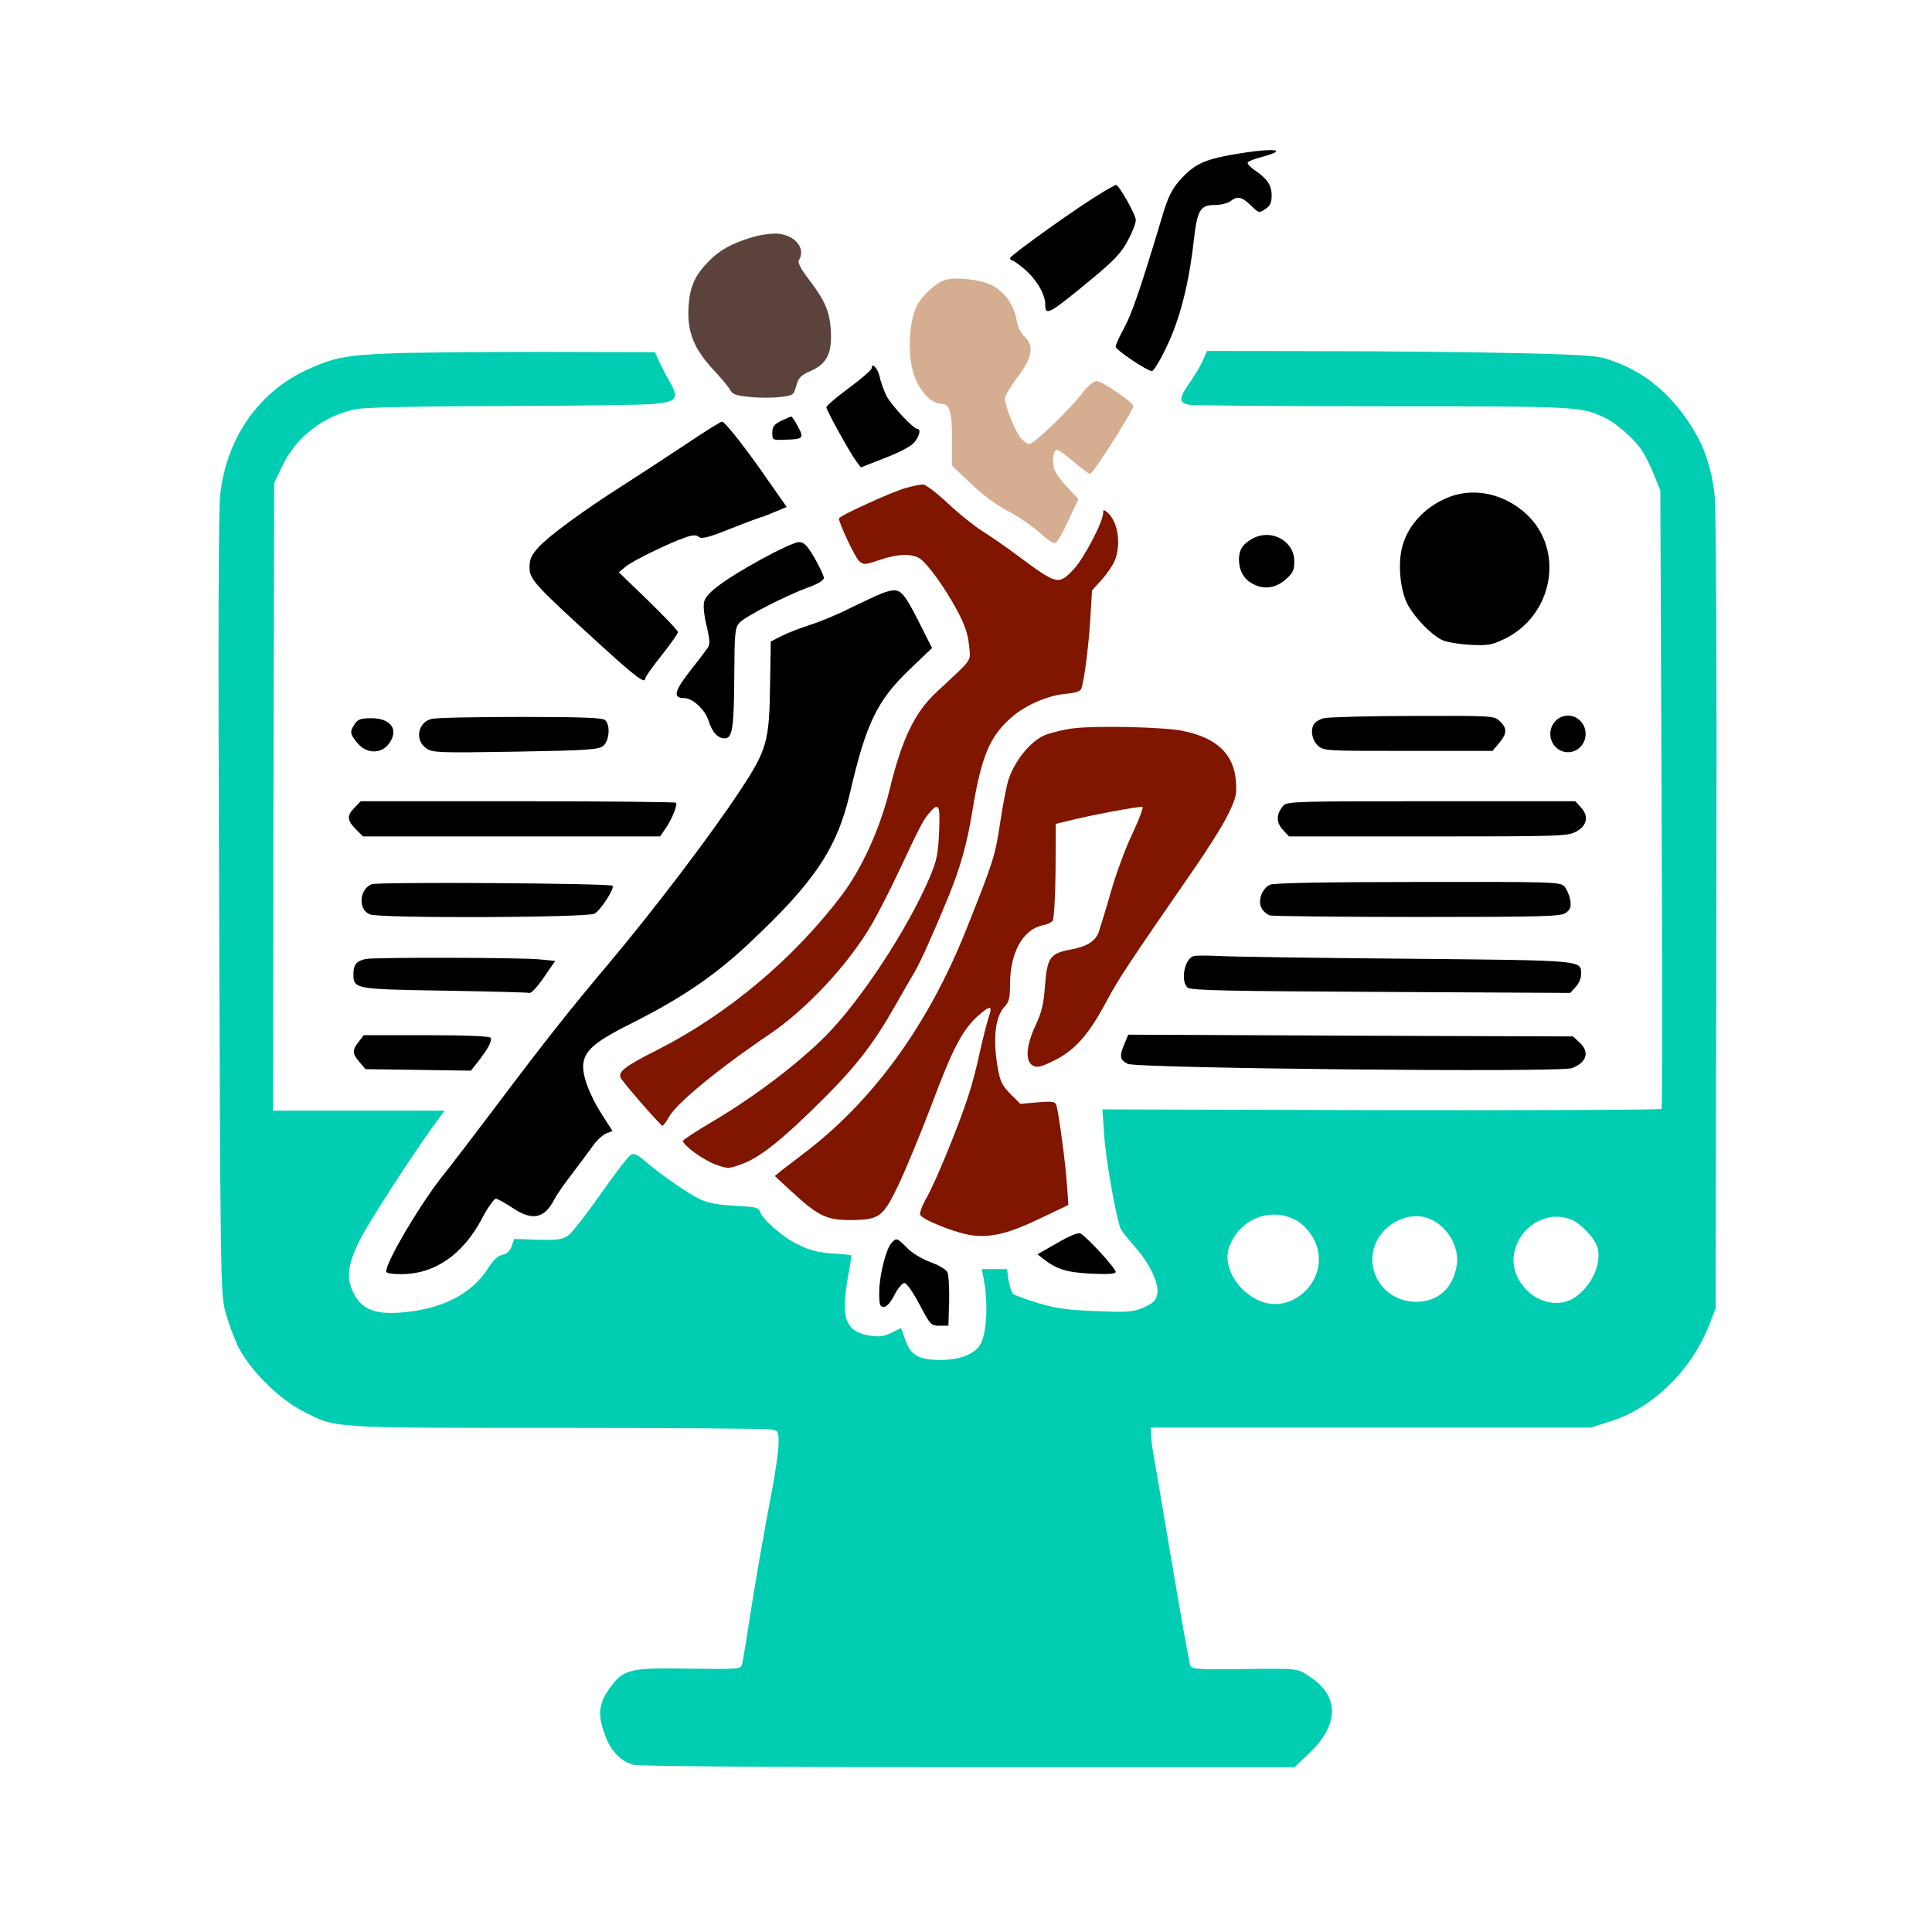
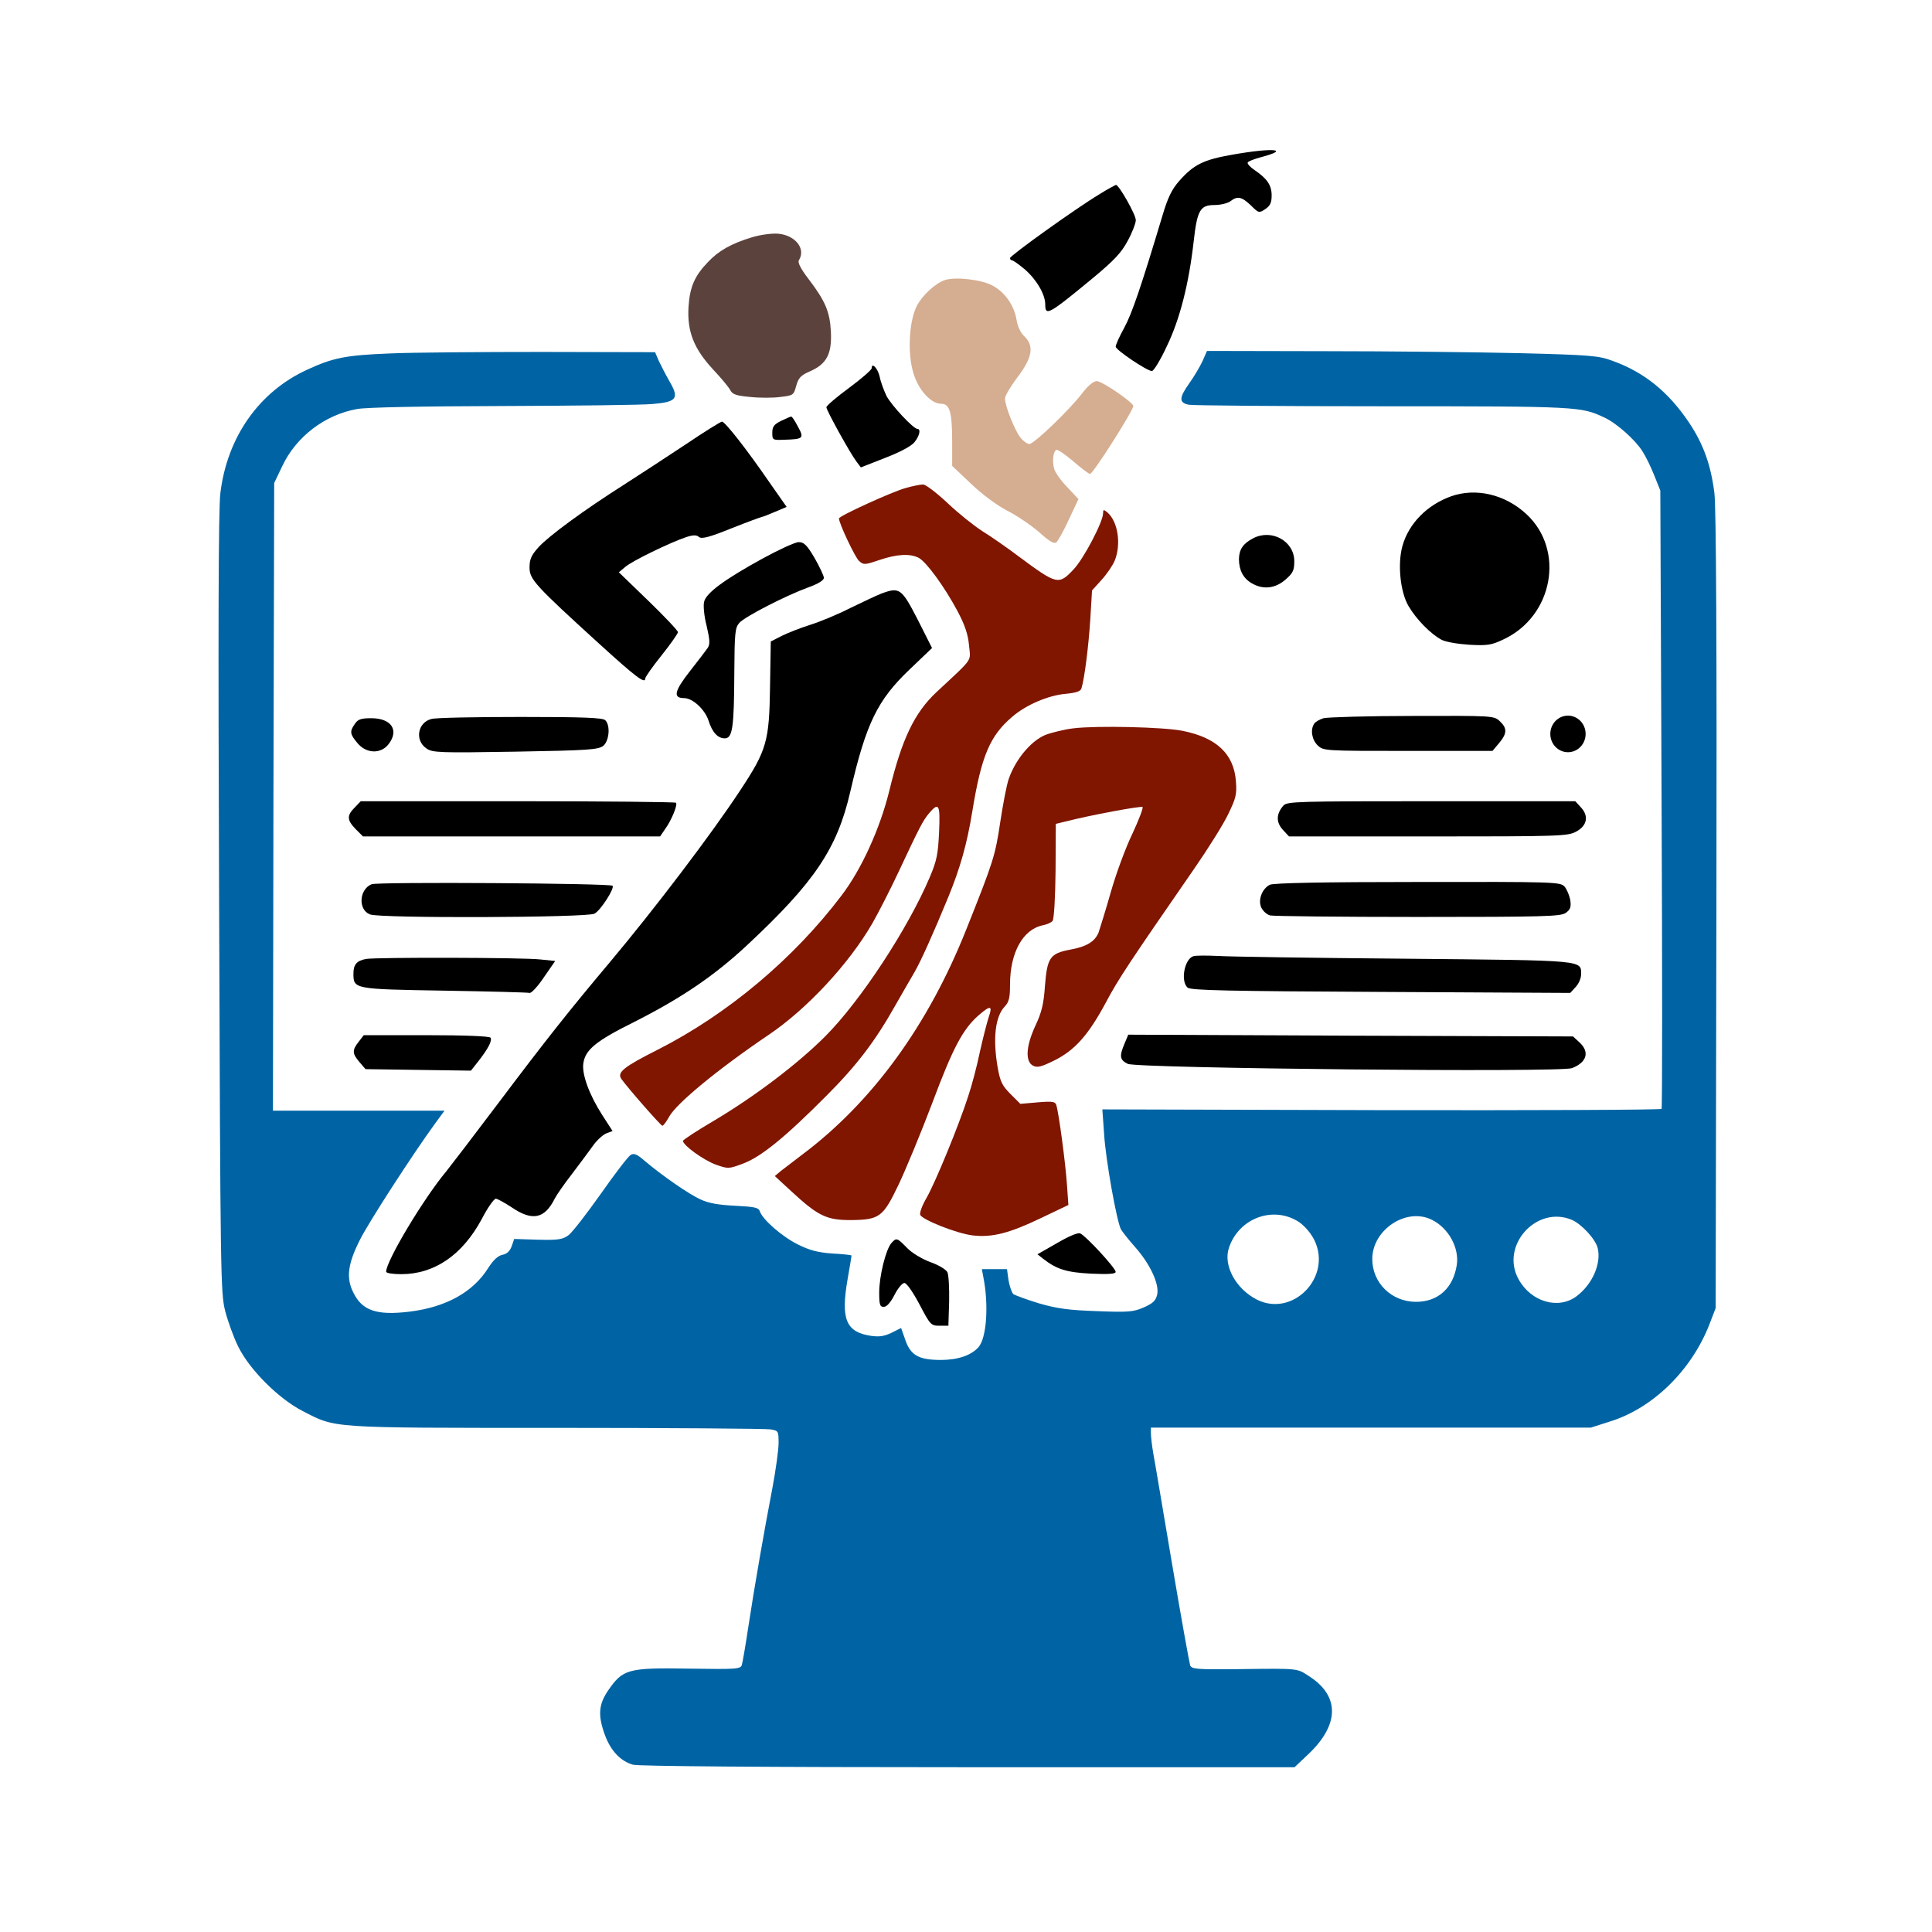
<svg xmlns="http://www.w3.org/2000/svg" version="1.0" width="768pt" height="768pt" viewBox="128 128 768 768" preserveAspectRatio="xMidYMid" id="svg32">
  <defs id="defs32" />
  <g transform="matrix(0.1,0,0,-0.1,-1.5,1015)" fill="#000000" stroke="none" id="g32">
    <path d="m 6193,8255 c -114,-20 -153,-39 -211,-105 -29,-33 -45,-66 -66,-137 -85,-283 -121,-389 -152,-446 -19,-34 -34,-68 -34,-75 0,-13 125,-97 144,-97 7,0 34,44 59,98 52,107 88,249 107,417 14,125 26,145 83,145 24,0 52,7 63,15 28,22 45,18 81,-16 31,-31 33,-32 58,-15 19,13 25,25 25,54 0,41 -18,67 -68,101 -18,12 -30,26 -27,30 2,5 26,14 52,21 121,32 50,39 -114,10 z" id="path1" />
    <path d="m 5664,8097 c -90,-54 -354,-243 -354,-253 0,-5 4,-9 8,-9 5,0 27,-16 51,-36 46,-40 81,-99 81,-139 0,-48 13,-41 191,106 84,70 112,100 137,147 18,33 32,70 32,82 0,22 -67,140 -79,140 -3,-1 -34,-17 -67,-38 z" id="path2" />
    <path d="m 4285,7927 c -83,-25 -134,-54 -176,-99 -53,-55 -72,-99 -77,-178 -6,-97 21,-166 97,-248 32,-34 63,-71 69,-83 9,-17 24,-22 79,-27 37,-4 92,-4 120,0 51,6 53,7 63,44 9,32 18,42 55,58 66,29 87,69 83,156 -4,81 -22,123 -89,211 -32,42 -44,66 -38,75 28,45 -14,99 -83,105 -24,2 -70,-4 -103,-14 z" id="path3" style="fill:#5c423d;fill-opacity:1" />
    <path d="m 5052,7757 c -38,-12 -91,-61 -113,-104 -30,-60 -37,-185 -14,-263 19,-68 70,-125 111,-125 34,0 44,-32 44,-149 v -98 l 75,-71 c 45,-43 102,-85 142,-106 38,-19 94,-57 127,-85 42,-38 61,-49 70,-42 7,6 30,47 50,91 l 38,81 -45,48 c -26,27 -49,60 -52,74 -8,32 -3,69 10,74 6,1 36,-20 68,-47 32,-28 62,-50 65,-49 12,0 172,252 172,270 0,14 -124,99 -145,99 -13,0 -34,-17 -57,-47 -51,-67 -193,-203 -211,-203 -9,0 -25,12 -36,26 -23,30 -61,125 -61,155 0,11 23,49 50,85 59,77 67,125 26,163 -14,13 -26,39 -30,64 -9,58 -48,113 -98,138 -44,23 -145,34 -186,21 z" id="path4" style="fill:#d5ad90;fill-opacity:1" />
-     <path d="m 2845,7465 c -176,-7 -226,-17 -330,-65 -191,-88 -317,-268 -344,-490 -8,-64 -9,-550 -5,-1633 5,-1481 6,-1546 24,-1618 11,-42 34,-106 52,-142 44,-90 158,-205 254,-255 136,-70 98,-68 1009,-68 451,0 835,-3 853,-6 31,-5 32,-7 32,-54 0,-27 -11,-106 -24,-176 -33,-172 -71,-389 -96,-553 -11,-74 -23,-143 -26,-153 -5,-17 -20,-18 -212,-15 -240,4 -261,-2 -319,-86 -39,-57 -42,-100 -13,-179 23,-62 62,-103 111,-117 21,-6 514,-10 1332,-10 h 1298 l 54,51 c 124,117 126,230 8,308 -53,35 -39,34 -284,31 -167,-2 -187,0 -193,15 -3,9 -36,191 -72,404 -36,212 -69,411 -75,441 -5,30 -9,65 -9,78 v 22 h 874 875 l 78,25 c 169,53 322,203 393,385 l 25,65 3,1580 c 2,1059 -1,1606 -8,1660 -14,112 -44,195 -100,279 -83,124 -180,202 -306,247 -53,20 -89,23 -364,30 -168,4 -517,8 -776,8 l -471,1 -18,-41 c -11,-23 -34,-62 -52,-87 -42,-59 -42,-78 -2,-86 17,-3 365,-6 773,-6 777,0 786,-1 879,-45 48,-22 123,-89 151,-134 13,-20 34,-63 47,-96 l 24,-60 5,-1225 c 3,-674 3,-1228 0,-1233 -4,-4 -505,-6 -1114,-5 l -1109,3 7,-98 c 6,-101 50,-347 67,-379 6,-10 31,-42 56,-70 60,-68 97,-147 88,-189 -6,-25 -17,-35 -53,-51 -41,-18 -60,-20 -186,-15 -114,4 -158,10 -231,31 -49,15 -95,32 -102,37 -6,6 -15,31 -19,55 l -6,44 h -50 -50 l 6,-32 c 22,-111 13,-243 -20,-279 -29,-32 -82,-50 -149,-50 -87,0 -120,18 -141,79 l -17,48 -38,-19 c -29,-14 -49,-17 -83,-12 -98,15 -119,66 -92,223 9,51 16,94 16,96 0,2 -34,6 -75,8 -57,4 -90,12 -138,36 -63,31 -142,100 -152,133 -5,14 -22,17 -98,21 -64,3 -106,10 -137,25 -47,21 -156,97 -223,154 -30,26 -42,31 -55,23 -10,-6 -63,-75 -119,-155 -56,-79 -113,-153 -128,-164 -23,-17 -40,-20 -121,-18 l -95,3 -10,-29 c -7,-19 -19,-31 -37,-34 -18,-4 -36,-21 -56,-52 -60,-96 -167,-156 -313,-174 -131,-16 -189,4 -224,77 -29,58 -21,114 27,209 35,70 211,342 298,461 l 38,52 h -341 -341 l 2,1248 3,1247 32,67 c 55,117 169,204 297,227 37,7 254,11 580,12 287,1 554,4 595,8 96,8 107,22 68,89 -15,26 -34,63 -43,82 l -15,35 -447,1 c -246,0 -519,-2 -607,-6 z M 6459,4012 c 23,-16 47,-44 61,-72 71,-147 -86,-308 -229,-236 -84,43 -134,136 -111,205 39,119 177,170 279,103 z m 530,8 c 65,-33 107,-111 97,-178 -14,-92 -74,-147 -162,-147 -97,0 -174,75 -174,170 0,118 138,208 239,155 z m 554,1 c 38,-16 94,-76 103,-112 15,-61 -20,-143 -83,-191 -72,-55 -181,-24 -231,66 -75,133 70,296 211,237 z" id="path5" style="fill:#00cdb2;fill-opacity:1" />
+     <path d="m 2845,7465 c -176,-7 -226,-17 -330,-65 -191,-88 -317,-268 -344,-490 -8,-64 -9,-550 -5,-1633 5,-1481 6,-1546 24,-1618 11,-42 34,-106 52,-142 44,-90 158,-205 254,-255 136,-70 98,-68 1009,-68 451,0 835,-3 853,-6 31,-5 32,-7 32,-54 0,-27 -11,-106 -24,-176 -33,-172 -71,-389 -96,-553 -11,-74 -23,-143 -26,-153 -5,-17 -20,-18 -212,-15 -240,4 -261,-2 -319,-86 -39,-57 -42,-100 -13,-179 23,-62 62,-103 111,-117 21,-6 514,-10 1332,-10 h 1298 l 54,51 c 124,117 126,230 8,308 -53,35 -39,34 -284,31 -167,-2 -187,0 -193,15 -3,9 -36,191 -72,404 -36,212 -69,411 -75,441 -5,30 -9,65 -9,78 v 22 h 874 875 l 78,25 c 169,53 322,203 393,385 l 25,65 3,1580 c 2,1059 -1,1606 -8,1660 -14,112 -44,195 -100,279 -83,124 -180,202 -306,247 -53,20 -89,23 -364,30 -168,4 -517,8 -776,8 l -471,1 -18,-41 c -11,-23 -34,-62 -52,-87 -42,-59 -42,-78 -2,-86 17,-3 365,-6 773,-6 777,0 786,-1 879,-45 48,-22 123,-89 151,-134 13,-20 34,-63 47,-96 l 24,-60 5,-1225 c 3,-674 3,-1228 0,-1233 -4,-4 -505,-6 -1114,-5 l -1109,3 7,-98 c 6,-101 50,-347 67,-379 6,-10 31,-42 56,-70 60,-68 97,-147 88,-189 -6,-25 -17,-35 -53,-51 -41,-18 -60,-20 -186,-15 -114,4 -158,10 -231,31 -49,15 -95,32 -102,37 -6,6 -15,31 -19,55 l -6,44 h -50 -50 l 6,-32 c 22,-111 13,-243 -20,-279 -29,-32 -82,-50 -149,-50 -87,0 -120,18 -141,79 l -17,48 -38,-19 c -29,-14 -49,-17 -83,-12 -98,15 -119,66 -92,223 9,51 16,94 16,96 0,2 -34,6 -75,8 -57,4 -90,12 -138,36 -63,31 -142,100 -152,133 -5,14 -22,17 -98,21 -64,3 -106,10 -137,25 -47,21 -156,97 -223,154 -30,26 -42,31 -55,23 -10,-6 -63,-75 -119,-155 -56,-79 -113,-153 -128,-164 -23,-17 -40,-20 -121,-18 l -95,3 -10,-29 c -7,-19 -19,-31 -37,-34 -18,-4 -36,-21 -56,-52 -60,-96 -167,-156 -313,-174 -131,-16 -189,4 -224,77 -29,58 -21,114 27,209 35,70 211,342 298,461 l 38,52 h -341 -341 l 2,1248 3,1247 32,67 c 55,117 169,204 297,227 37,7 254,11 580,12 287,1 554,4 595,8 96,8 107,22 68,89 -15,26 -34,63 -43,82 l -15,35 -447,1 c -246,0 -519,-2 -607,-6 z M 6459,4012 c 23,-16 47,-44 61,-72 71,-147 -86,-308 -229,-236 -84,43 -134,136 -111,205 39,119 177,170 279,103 z m 530,8 c 65,-33 107,-111 97,-178 -14,-92 -74,-147 -162,-147 -97,0 -174,75 -174,170 0,118 138,208 239,155 z m 554,1 c 38,-16 94,-76 103,-112 15,-61 -20,-143 -83,-191 -72,-55 -181,-24 -231,66 -75,133 70,296 211,237 z" id="path5" style="fill:#0064a4;fill-opacity:1" />
    <path d="m 4760,7406 c 0,-6 -40,-41 -90,-78 -49,-36 -90,-71 -90,-77 0,-12 94,-182 119,-215 l 18,-24 97,38 c 60,23 104,47 116,62 21,26 26,53 12,53 -16,0 -103,93 -123,131 -10,21 -23,55 -27,76 -7,33 -32,60 -32,34 z" id="path6" />
    <path d="m 4400,7197 c -28,-14 -35,-23 -35,-47 0,-29 1,-30 48,-28 76,2 79,6 54,52 -12,23 -24,41 -27,40 -3,0 -21,-8 -40,-17 z" id="path7" />
    <path d="m 4020,7103 c -74,-49 -184,-121 -245,-160 -159,-101 -298,-203 -339,-248 -29,-32 -36,-48 -36,-81 0,-47 21,-70 278,-304 145,-132 182,-160 182,-137 0,6 29,47 65,92 36,45 65,87 65,92 0,6 -53,62 -117,124 l -118,114 25,21 c 27,24 180,98 243,119 28,9 41,9 51,0 11,-8 40,-1 129,35 63,25 118,45 120,45 3,0 26,9 52,20 l 47,20 -68,97 c -90,131 -177,242 -189,242 -5,0 -71,-41 -145,-91 z" id="path8" />
    <path d="m 4895,6930 c -52,-14 -265,-111 -265,-121 0,-19 64,-155 80,-169 18,-16 22,-16 81,4 71,24 123,26 157,8 31,-18 101,-114 152,-209 31,-58 43,-95 47,-138 6,-67 21,-46 -129,-186 -88,-82 -138,-187 -188,-393 -37,-150 -110,-311 -190,-416 -190,-251 -453,-472 -731,-613 -135,-68 -162,-90 -144,-116 28,-39 157,-186 163,-186 4,0 16,16 27,36 28,52 194,189 395,325 153,103 320,283 413,444 25,44 71,134 102,200 85,181 98,207 123,237 39,46 45,36 40,-74 -4,-88 -9,-114 -37,-180 -87,-205 -276,-493 -416,-633 -110,-110 -279,-238 -442,-335 -68,-40 -123,-76 -123,-80 0,-18 81,-76 129,-94 51,-18 52,-18 111,4 71,27 166,104 330,269 121,121 194,217 275,361 27,47 60,105 75,130 25,43 75,154 135,300 47,115 74,210 95,339 36,221 70,301 158,376 55,48 144,86 214,92 41,4 59,10 62,22 12,38 28,165 35,273 l 7,116 38,42 c 21,23 44,57 52,76 27,66 13,157 -30,193 -14,11 -16,11 -16,-4 0,-34 -77,-181 -117,-223 -60,-64 -66,-62 -221,53 -44,33 -107,77 -141,98 -33,21 -96,71 -139,112 -44,41 -88,75 -98,74 -11,0 -41,-6 -69,-14 z" id="path9" style="fill:#801600;fill-opacity:1" />
    <path d="m 7063,6897 c -95,-34 -168,-108 -193,-197 -20,-71 -9,-183 24,-239 31,-53 88,-111 131,-134 17,-9 65,-17 111,-20 72,-4 89,-1 135,21 198,92 246,355 92,498 -85,79 -201,106 -300,71 z" id="path10" />
    <path d="m 6276,6730 c -40,-21 -55,-44 -56,-82 0,-44 17,-77 50,-96 45,-27 94,-22 135,14 30,26 35,37 35,73 0,80 -90,130 -164,91 z" id="path11" />
    <path d="m 4325,6649 c -149,-82 -223,-136 -231,-171 -4,-15 0,-58 10,-96 13,-57 14,-73 4,-88 -7,-10 -39,-52 -72,-94 -61,-78 -66,-105 -22,-105 34,0 82,-44 97,-88 15,-48 37,-72 65,-72 31,0 37,42 38,261 1,158 3,179 20,198 22,25 186,109 274,141 39,14 62,28 62,38 0,8 -17,44 -37,79 -30,51 -42,63 -63,63 -14,0 -79,-30 -145,-66 z" id="path12" />
    <path d="m 4800,6511 c -19,-7 -75,-34 -125,-58 -49,-25 -121,-55 -160,-67 -38,-12 -89,-32 -113,-44 l -43,-22 -3,-180 c -3,-217 -13,-252 -118,-411 -115,-175 -343,-475 -523,-689 -158,-188 -250,-304 -436,-551 -95,-126 -189,-249 -209,-274 -92,-110 -240,-358 -240,-400 0,-6 26,-10 60,-10 132,0 243,76 320,219 23,45 49,81 56,81 6,0 35,-16 64,-35 81,-55 130,-45 170,35 7,14 38,59 70,100 31,41 69,92 84,113 15,21 39,42 52,47 l 24,9 -40,62 c -53,82 -83,165 -76,208 8,53 50,88 199,162 188,95 319,183 451,306 268,250 359,384 411,611 63,272 108,364 236,486 l 89,85 -57,113 c -64,124 -72,130 -143,104 z" id="path13" />
    <path d="m 3010,6012 c -55,-14 -67,-85 -20,-117 23,-17 52,-18 353,-13 292,5 330,8 350,23 24,20 29,82 8,102 -9,10 -90,13 -336,13 -179,0 -338,-3 -355,-8 z" id="path14" />
    <path d="m 6556,6015 c -16,-5 -33,-15 -37,-22 -16,-24 -9,-64 14,-86 23,-22 28,-22 359,-22 h 336 l 26,31 c 32,38 33,59 3,87 -23,22 -28,22 -348,21 -178,0 -337,-5 -353,-9 z" id="path15" />
    <path d="m 2706,5993 c -22,-31 -20,-41 10,-77 35,-42 92,-44 123,-5 44,56 12,104 -68,104 -40,0 -53,-4 -65,-22 z" id="path17" />
    <path d="m 5564,5975 c -39,-4 -89.522,-18.522 -102.522,-22.522 C 5401.478,5934.478 5334,5857 5305,5774 c -8,-22 -23,-100 -34,-173 -20,-133 -26,-153 -135,-426 -152,-382 -374,-686 -651,-894 -33,-25 -71,-54 -85,-65 l -25,-21 65,-60 c 106,-98 140,-115 235,-115 117,1 130,11 193,143 28,59 88,204 132,320 83,222 122,295 184,350 48,42 58,41 41,-7 -7,-22 -23,-84 -35,-138 -11,-54 -32,-134 -47,-178 -36,-112 -129,-339 -165,-402 -17,-29 -28,-59 -25,-67 8,-20 147,-75 209,-82 77,-9 146,9 271,69 l 109,52 -6,85 c -6,85 -32,280 -42,312 -4,14 -15,16 -74,11 l -69,-6 -39,39 c -33,33 -41,49 -51,105 -20,116 -10,203 28,243 17,18 21,35 21,87 0,127 51,220 131,236 16,3 33,11 38,17 6,7 11,95 12,199 l 1,187 37,9 c 101,26 302,63 308,58 3,-4 -15,-51 -40,-105 -26,-53 -65,-158 -86,-232 -21,-74 -44,-147 -49,-162 -15,-36 -47,-56 -113,-68 -80,-15 -91,-32 -100,-142 -5,-74 -13,-107 -38,-160 -38,-82 -41,-142 -10,-159 17,-9 32.24,-5.494 84,20 82.244,40.508 137,102 206,231 50,94 92,157 352,533 54,78 115,175 134,215 31,64 35,79 31,131 -8,109 -77,174 -213,201 -76,15 -338,21 -431,10 z" id="path18" style="fill:#801500;fill-opacity:1" />
    <path d="m 2705,5660 c -32,-32 -31,-50 4,-86 l 29,-29 h 591 590 l 19,28 c 26,35 52,99 44,106 -3,3 -286,6 -629,6 h -624 z" id="path19" />
    <path d="m 6397,5668 c -29,-33 -30,-66 -3,-96 l 25,-27 h 553 c 520,0 555,1 588,19 44,23 52,62 19,97 l -22,24 h -572 c -532,0 -573,-1 -588,-17 z" id="path20" />
    <path d="m 2772,5355 c -50,-21 -54,-102 -6,-120 40,-16 863,-13 892,3 24,12 81,101 72,111 -10,10 -935,16 -958,6 z" id="path21" />
    <path d="m 6343,5353 c -32,-16 -49,-63 -33,-93 7,-13 22,-26 34,-29 11,-3 275,-6 586,-6 507,0 568,2 589,16 19,14 22,23 18,52 -4,19 -14,43 -23,53 -16,18 -42,19 -583,18 -375,0 -573,-4 -588,-11 z" id="path22" />
    <path d="m 6039,5069 c -36,-11 -52,-100 -23,-125 13,-11 162,-14 768,-17 l 753,-4 21,23 c 12,12 22,35 22,49 0,59 26,57 -700,64 -366,3 -701,8 -745,11 -44,2 -87,2 -96,-1 z" id="path23" />
    <path d="m 2750,5058 c -37,-7 -50,-22 -50,-58 0,-62 1,-62 361,-68 179,-3 332,-7 339,-9 7,-2 33,26 57,62 l 45,65 -59,6 c -66,8 -655,9 -693,2 z" id="path24" />
    <path d="m 2721,4729 c -27,-34 -26,-47 3,-81 l 24,-28 210,-3 209,-3 30,38 c 39,50 55,81 48,93 -4,6 -103,10 -255,10 h -249 z" id="path25" />
    <path d="m 5765,4721 c -21,-50 -19,-64 13,-80 36,-18 1720,-35 1766,-17 59,23 71,64 30,102 l -26,24 -884,3 -884,4 z" id="path26" />
    <path d="m 5496,3928 -77,-44 23,-18 c 54,-42 93,-54 191,-59 69,-3 97,-1 97,7 0,15 -119,144 -141,153 -10,4 -45,-11 -93,-39 z" id="path27" />
    <path d="m 4838,3928 c -22,-26 -48,-131 -48,-196 0,-49 3,-57 18,-57 12,0 27,17 43,48 13,26 31,47 39,47 9,0 34,-36 60,-85 43,-82 46,-85 80,-85 h 35 l 3,97 c 1,54 -2,106 -7,116 -6,11 -36,29 -68,40 -34,13 -73,36 -93,57 -39,40 -42,41 -62,18 z" id="path28" />
    <ellipse style="fill:#000000;fill-opacity:1;stroke-width:7.5" id="path33" cx="7527.925" cy="-5952.534" transform="scale(1,-1)" rx="70.201" ry="72.709" />
  </g>
</svg>
